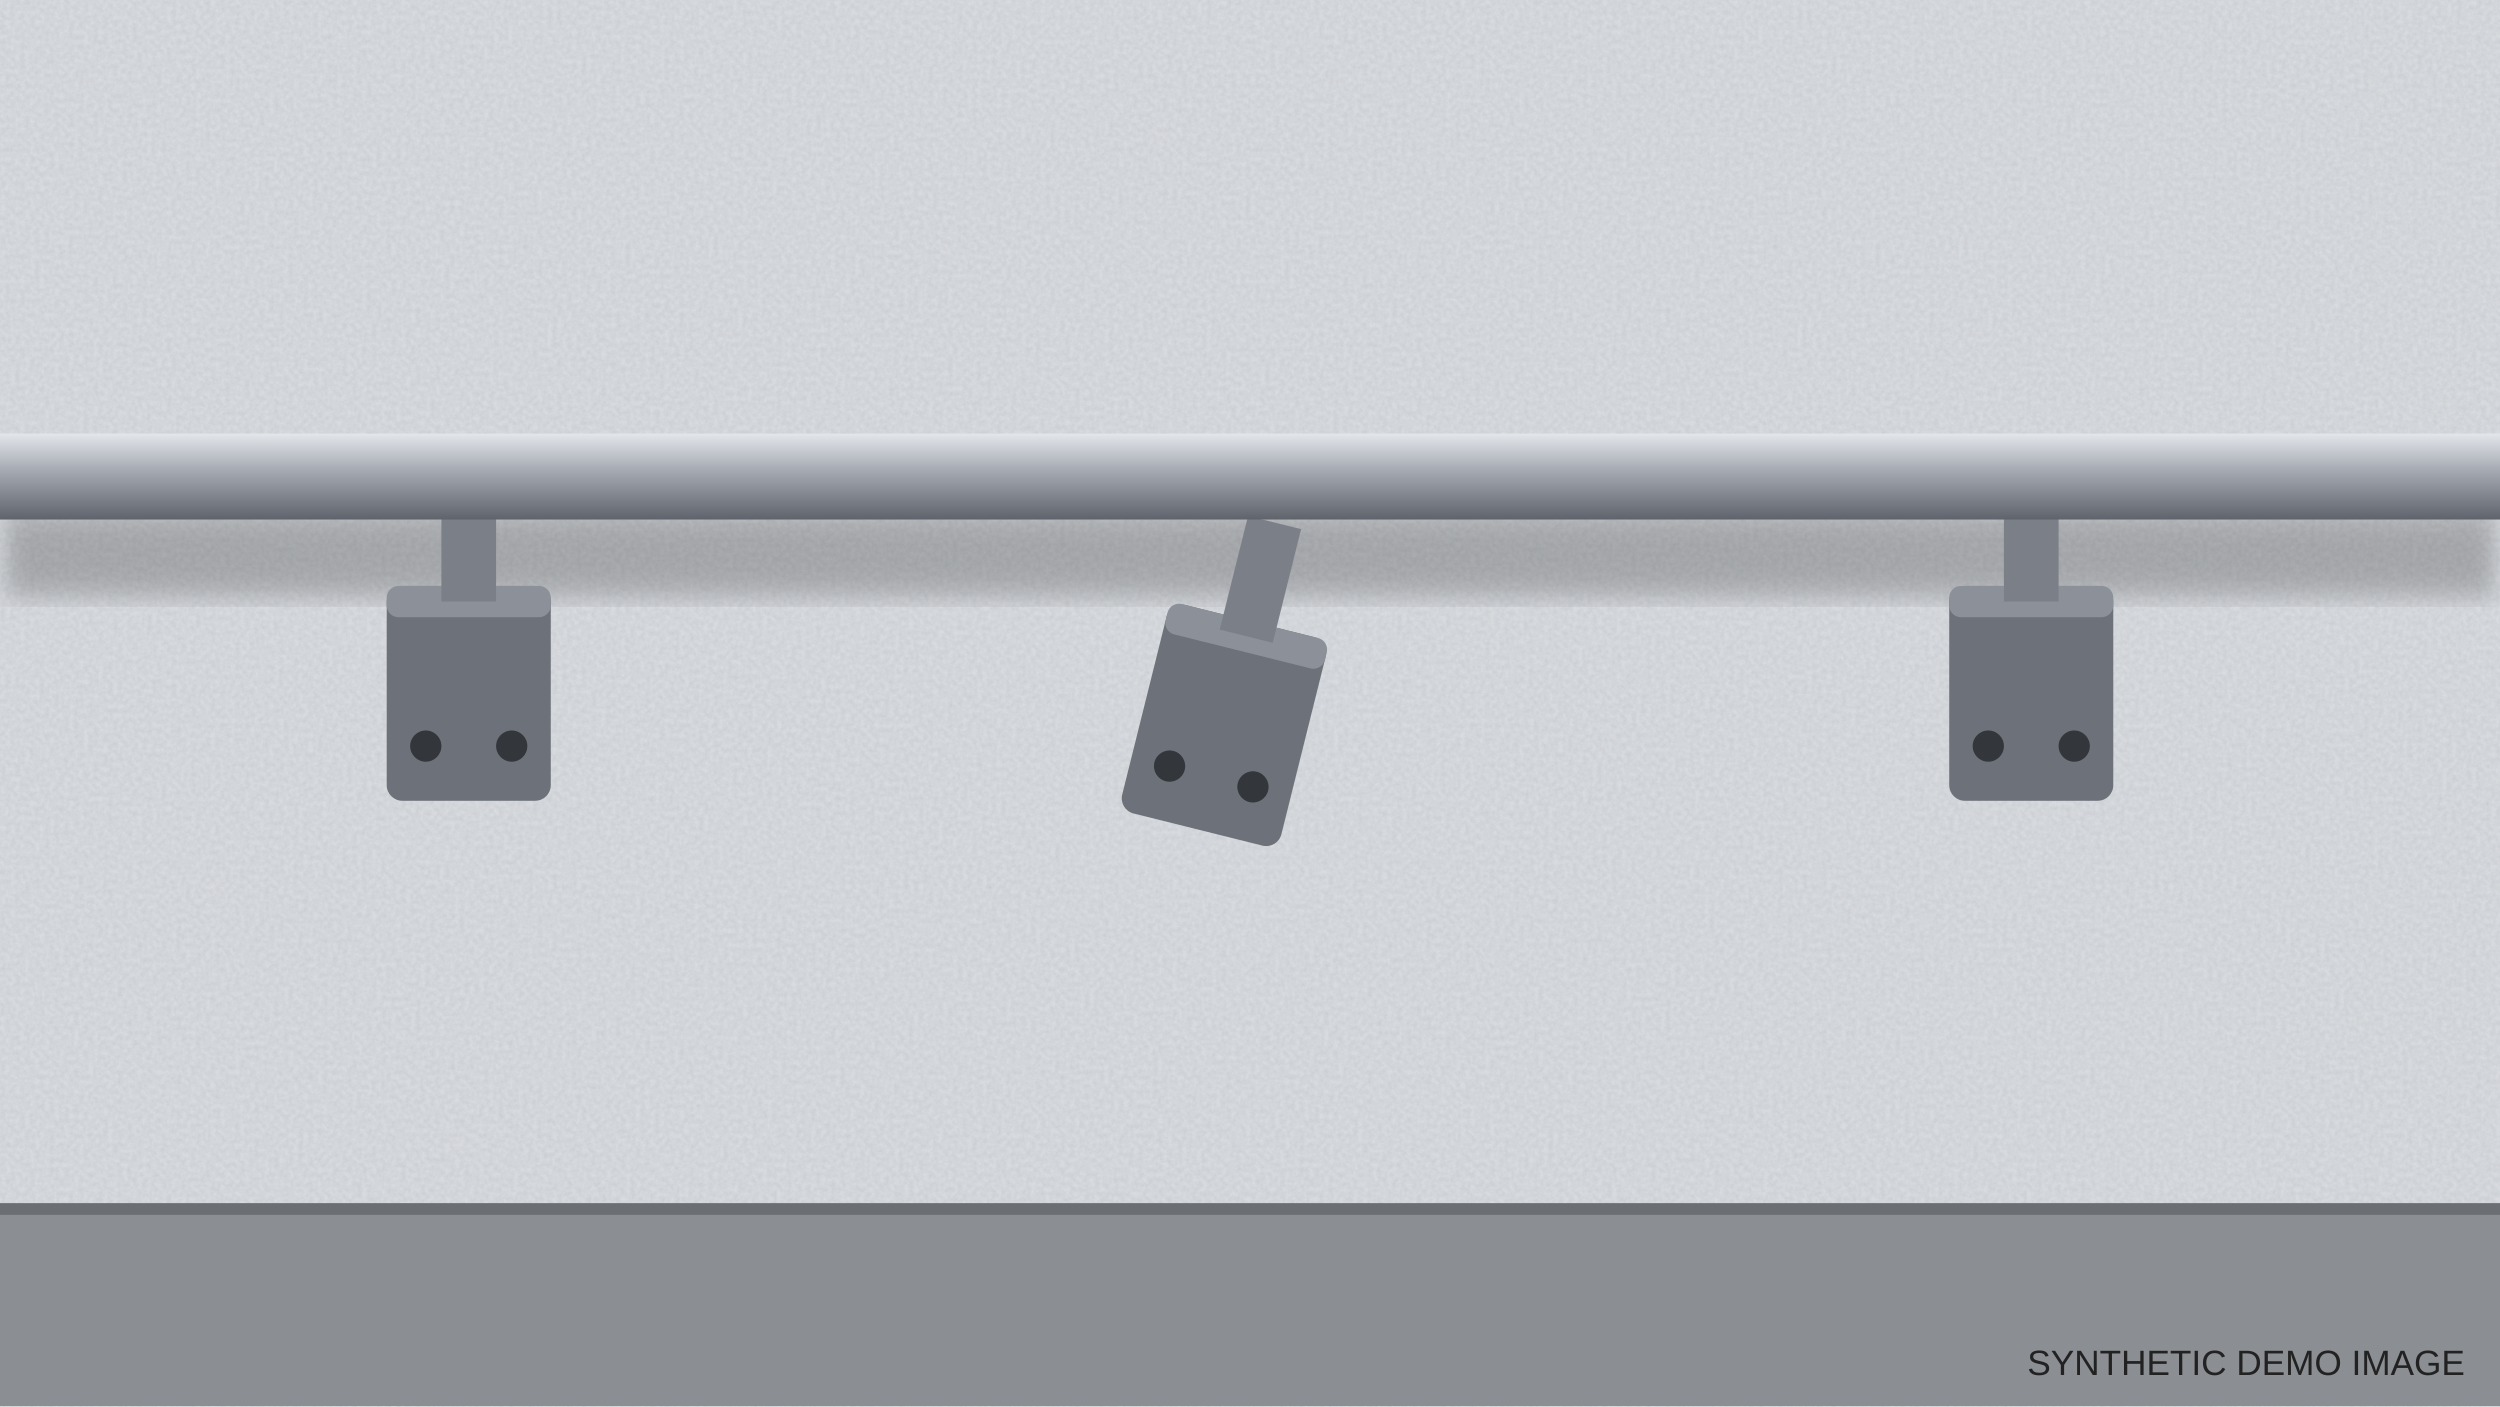
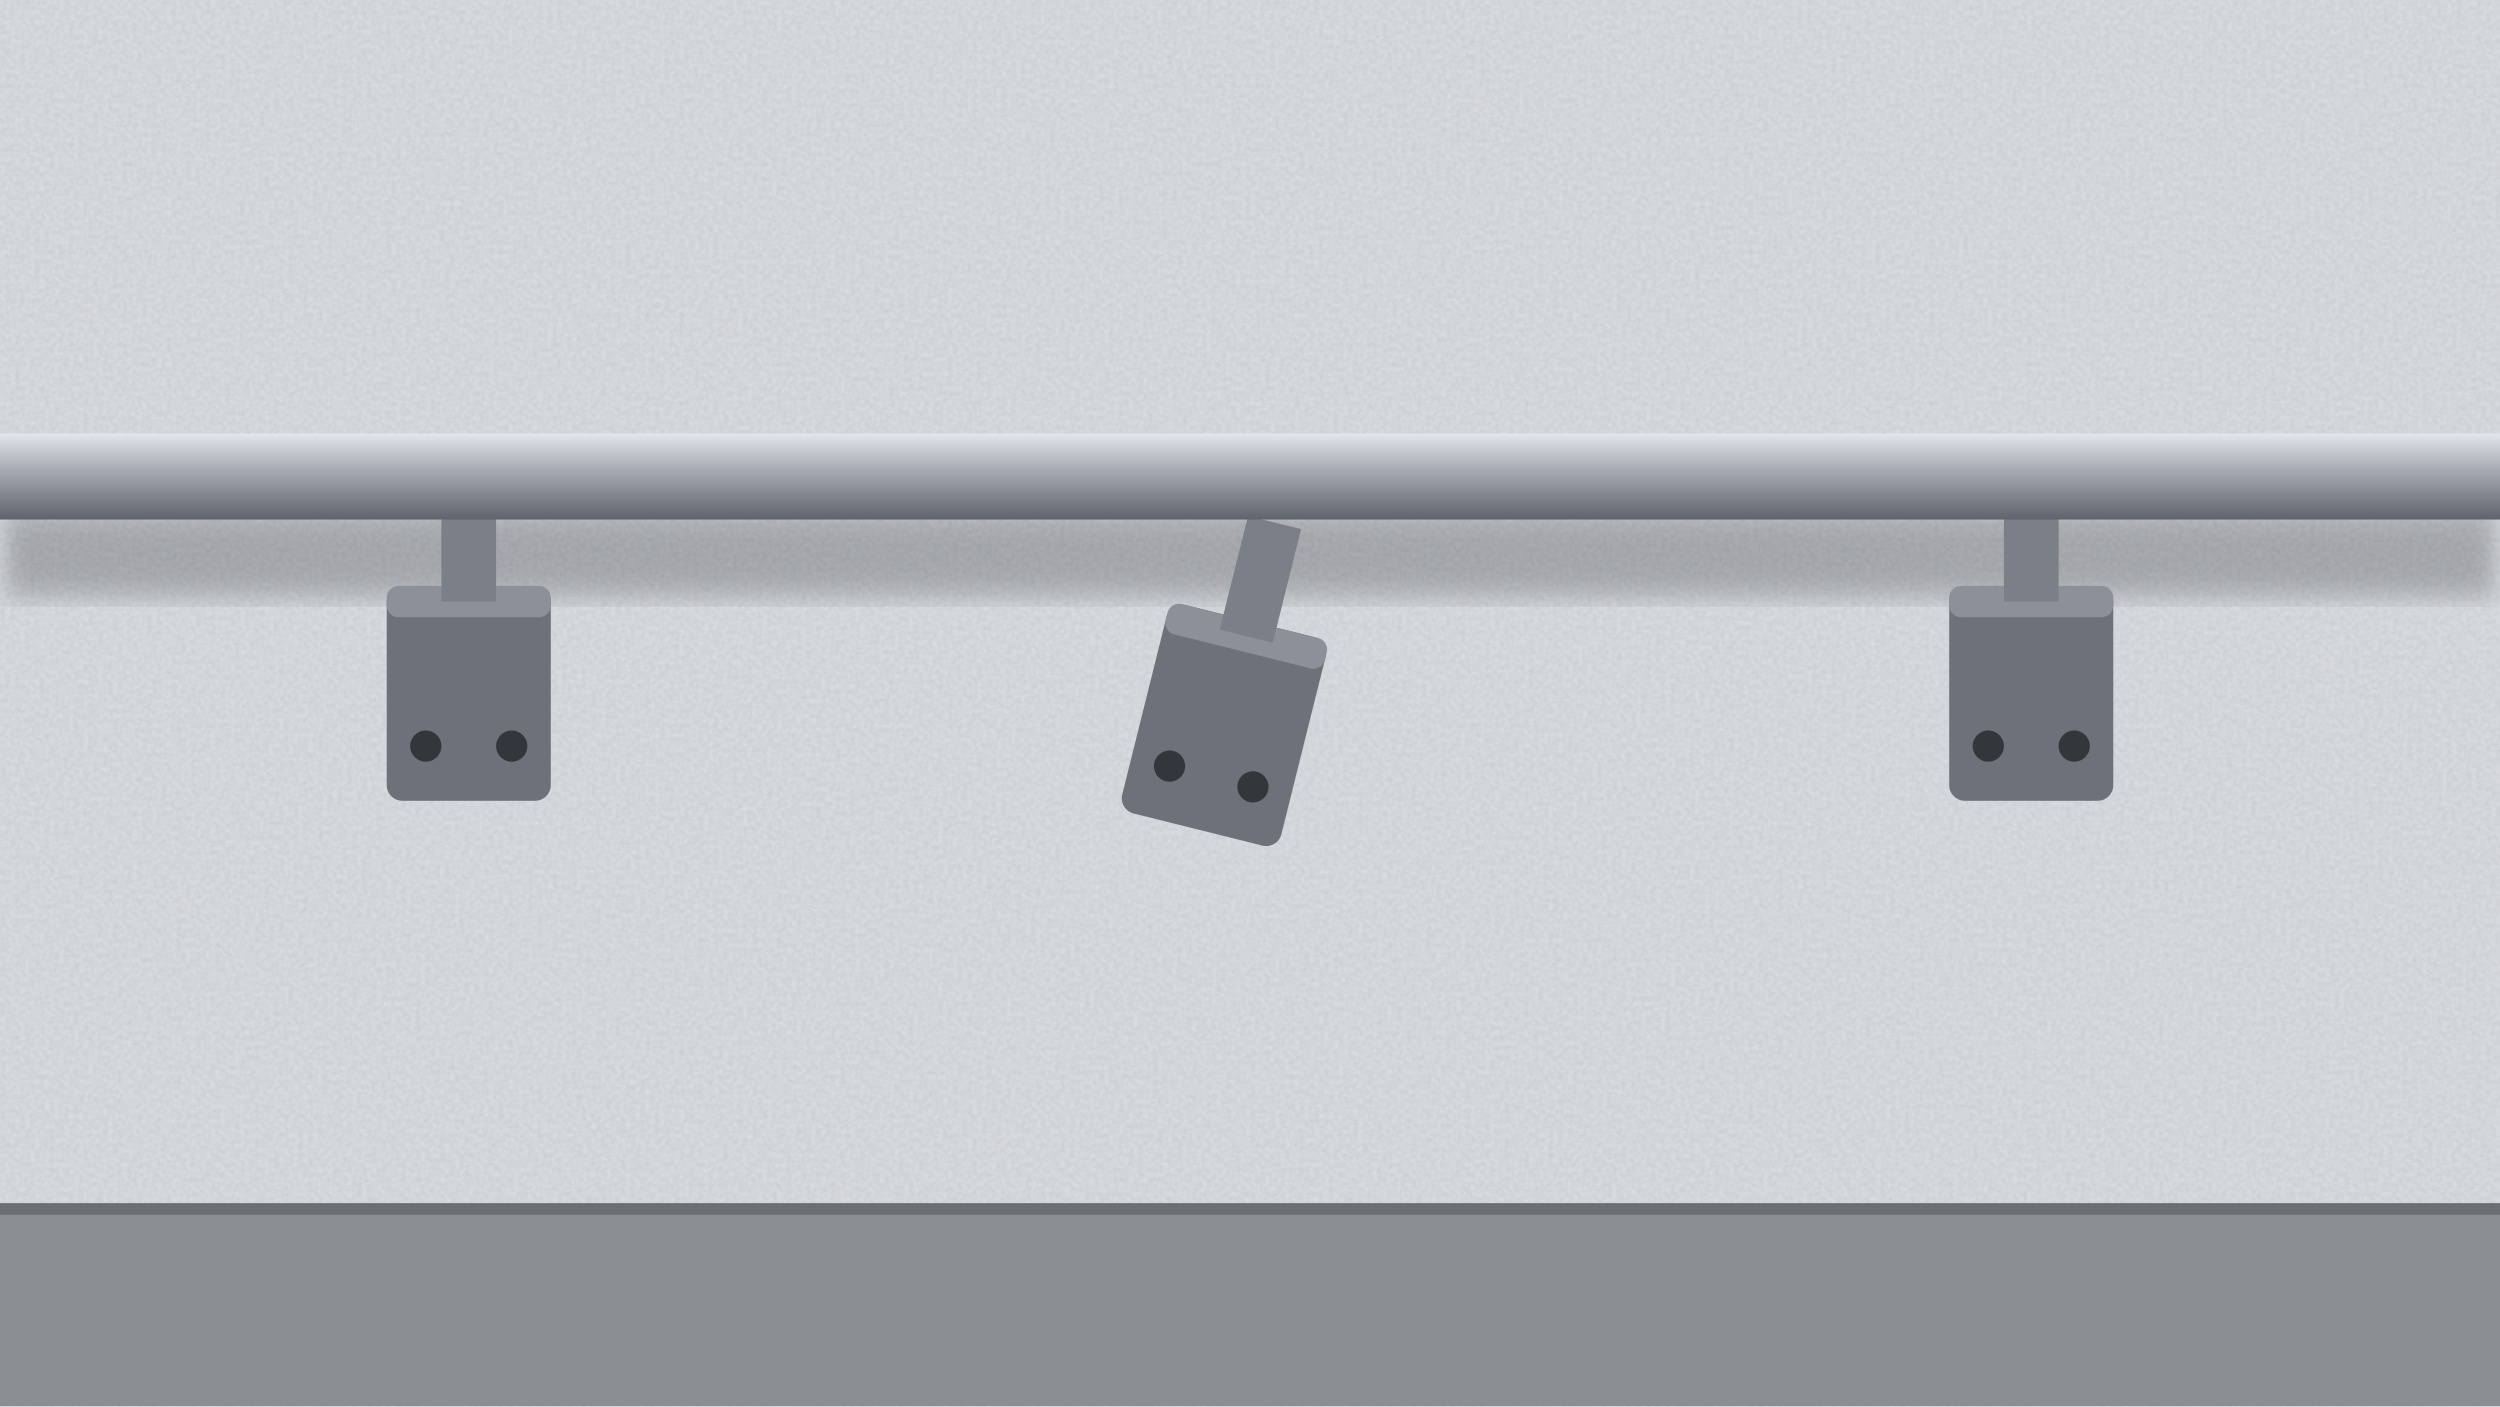
<svg xmlns="http://www.w3.org/2000/svg" width="1280" height="720" viewBox="0 0 1280 720">
  <defs>
    <filter id="plaster" x="0" y="0" width="100%" height="100%">
      <feTurbulence type="fractalNoise" baseFrequency="0.4" numOctaves="4" seed="21" />
      <feColorMatrix values="0 0 0 0 0.4  0 0 0 0 0.42  0 0 0 0 0.45  0 0 0 0.4 -0.08" />
    </filter>
    <filter id="shadow">
      <feGaussianBlur stdDeviation="8" />
    </filter>
    <linearGradient id="rail" x1="0" y1="0" x2="0" y2="1">
      <stop offset="0" stop-color="#e3e6ea" />
      <stop offset="0.4" stop-color="#a9aeb6" />
      <stop offset="1" stop-color="#5f646c" />
    </linearGradient>
    <g id="bracket">
      <rect x="-42" y="0" width="84" height="110" rx="8" fill="#6d727a" />
      <rect x="-42" y="0" width="84" height="16" rx="6" fill="#8c9199" />
      <rect x="-14" y="-52" width="28" height="60" fill="#7b8088" />
      <circle cx="-22" cy="82" r="8" fill="#33363b" />
      <circle cx="22" cy="82" r="8" fill="#33363b" />
    </g>
  </defs>
  <rect width="1280" height="720" fill="#d8dbdf" />
  <rect width="1280" height="720" filter="url(#plaster)" />
  <rect y="620" width="1280" height="100" fill="#8b8e92" />
  <rect y="616" width="1280" height="6" fill="#6b6e72" />
  <rect x="-10" y="262" width="1300" height="44" fill="#000" fill-opacity="0.22" filter="url(#shadow)" />
  <use href="#bracket" transform="translate(240 300)" />
  <use href="#bracket" transform="translate(1040 300)" />
  <use href="#bracket" transform="translate(640 318) rotate(14)" />
  <rect x="-10" y="222" width="1300" height="44" rx="6" fill="url(#rail)" />
-   <text x="1262" y="704" text-anchor="end" font-family="Arial, sans-serif" font-size="18" fill="#222">SYNTHETIC DEMO IMAGE</text>
</svg>
